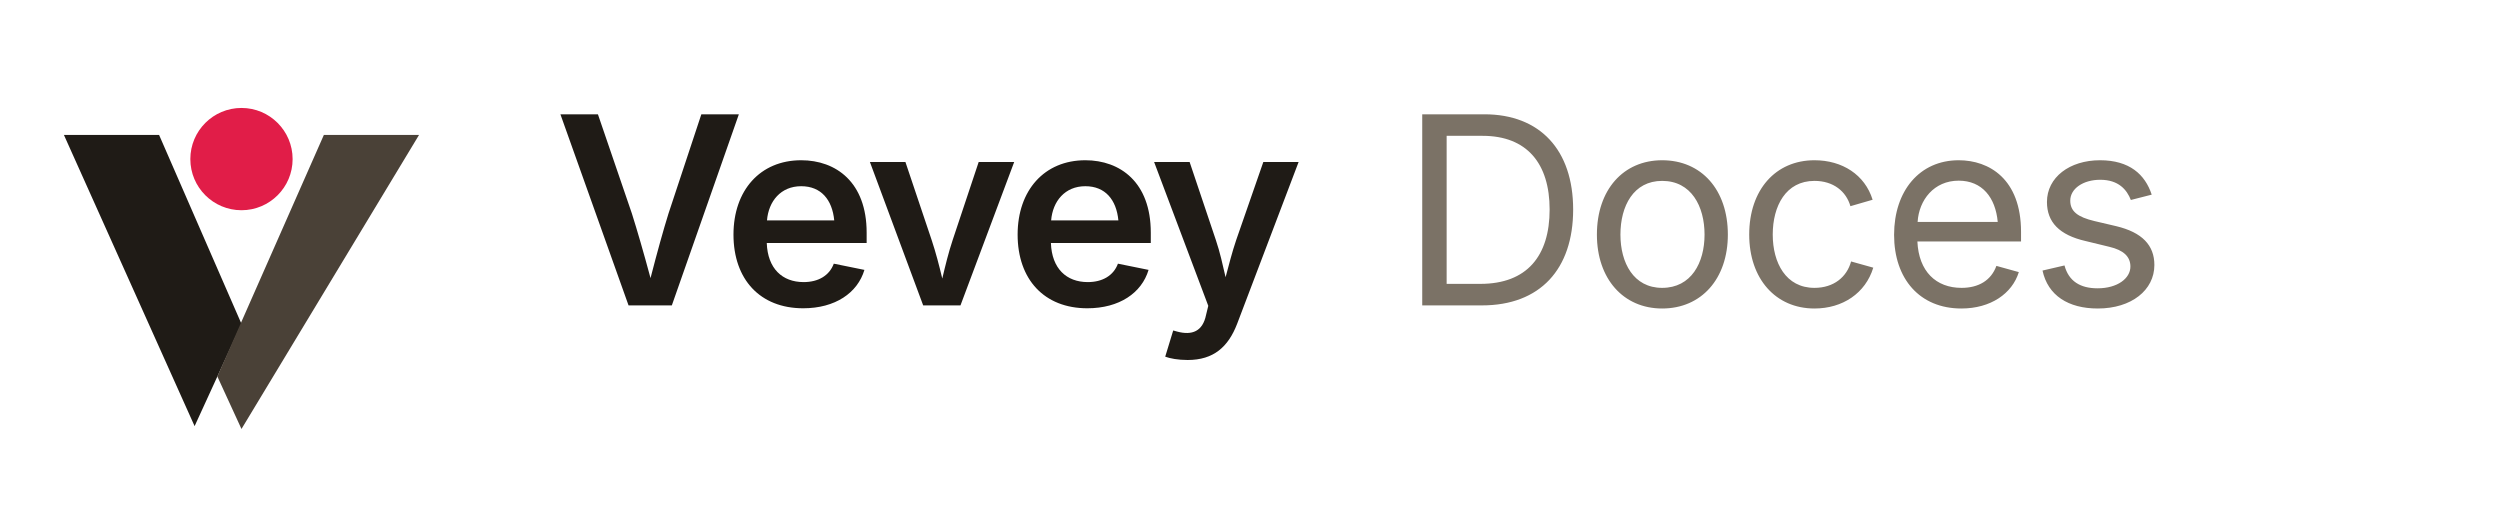
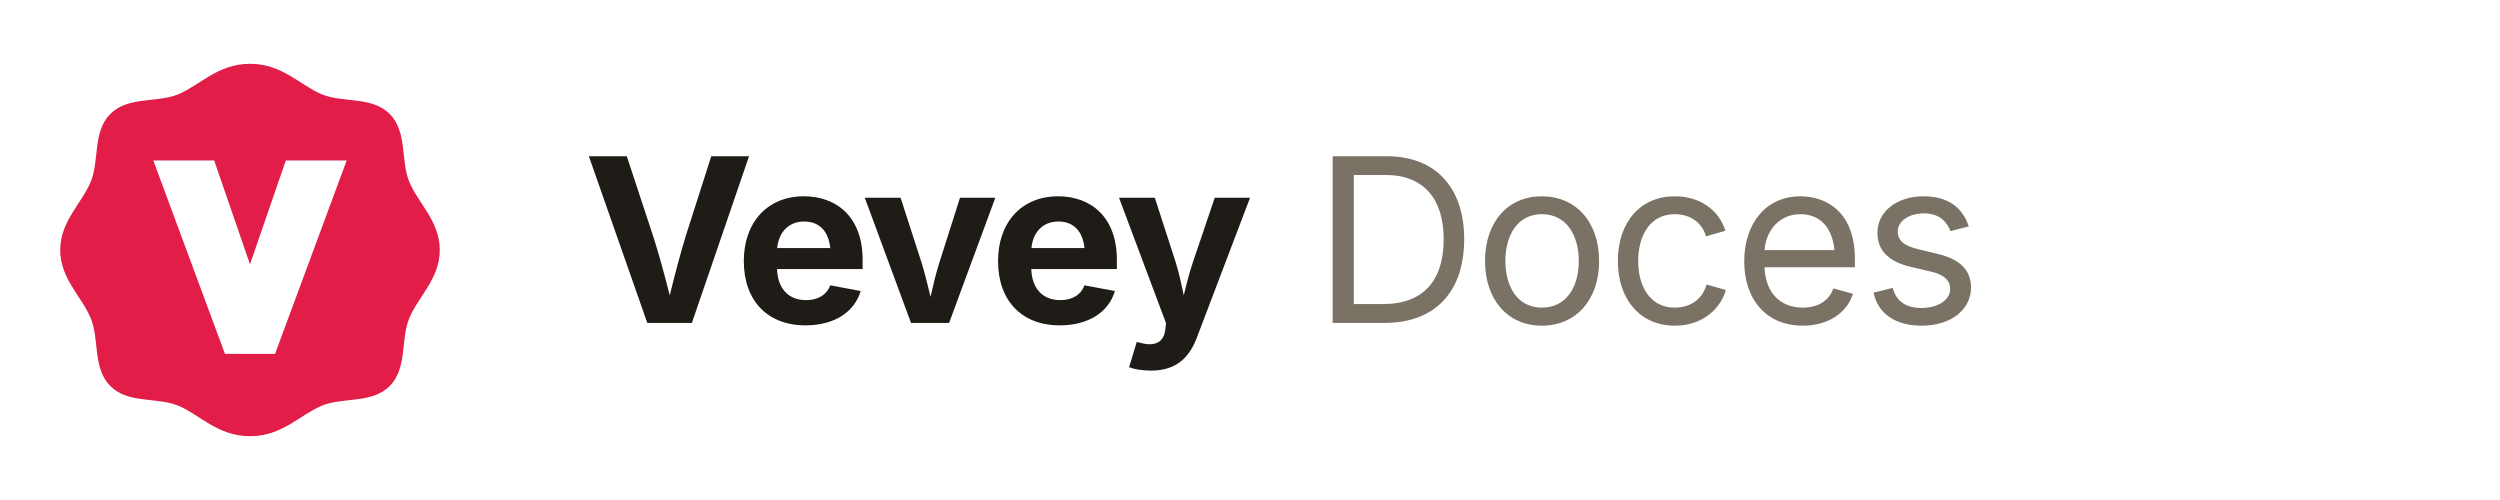
- <svg xmlns="http://www.w3.org/2000/svg" viewBox="0 0 176 36" fill="none" role="img" aria-label="Vevey Doces">
-   <path d="M4.5 9.5H11.2L17 22.8L13.7 30L4.5 9.5Z" fill="#1F1B16" />
-   <path d="M29.5 9.5H22.8L15.3 26.5L17 30.2L29.5 9.5Z" fill="#4A4137" />
-   <circle cx="17" cy="11.2" r="3.6" fill="#E11D48" />
-   <text x="39" y="21.5" fill="#1F1B16" font-family="'Plus Jakarta Sans', system-ui, -apple-system, sans-serif" font-size="18.5" font-weight="600" letter-spacing="-0.03em">Vevey</text>
-   <text x="98.5" y="21.5" fill="#7B7266" font-family="'Plus Jakarta Sans', system-ui, -apple-system, sans-serif" font-size="18.5" font-weight="400" letter-spacing="-0.02em">Doces</text>
+ <svg xmlns="http://www.w3.org/2000/svg" viewBox="0 0 240 48" fill="none">
+   <g transform="translate(2 2) scale(0.171875)">
+     <path fill="#E11D48" fill-rule="evenodd" d="       M128 24       C146 24 156 36 168 41       C180 46 196 42 206 52       C216 62 212 78 217 90       C222 102 234 112 234 128       C234 144 222 154 217 166       C212 178 216 194 206 204       C196 214 180 210 168 215       C156 220 146 232 128 232       C110 232 100 220 88 215       C76 210 60 214 50 204       C40 194 44 178 39 166       C34 154 22 144 22 128       C22 112 34 102 39 90       C44 78 40 62 50 52       C60 42 76 46 88 41       C100 36 110 24 128 24 Z       M74 78 L108 78 L128 136 L148 78 L182 78 L142 186 L114 186 Z     " />
+   </g>
+   <text x="56" y="31" font-family="'Plus Jakarta Sans', system-ui, -apple-system, sans-serif" font-size="22" font-weight="700" letter-spacing="-0.025em" fill="#1F1B16">Vevey</text>
+   <text x="126" y="31" font-family="'Plus Jakarta Sans', system-ui, -apple-system, sans-serif" font-size="22" font-weight="400" letter-spacing="-0.02em" fill="#7B7266">Doces</text>
</svg>
